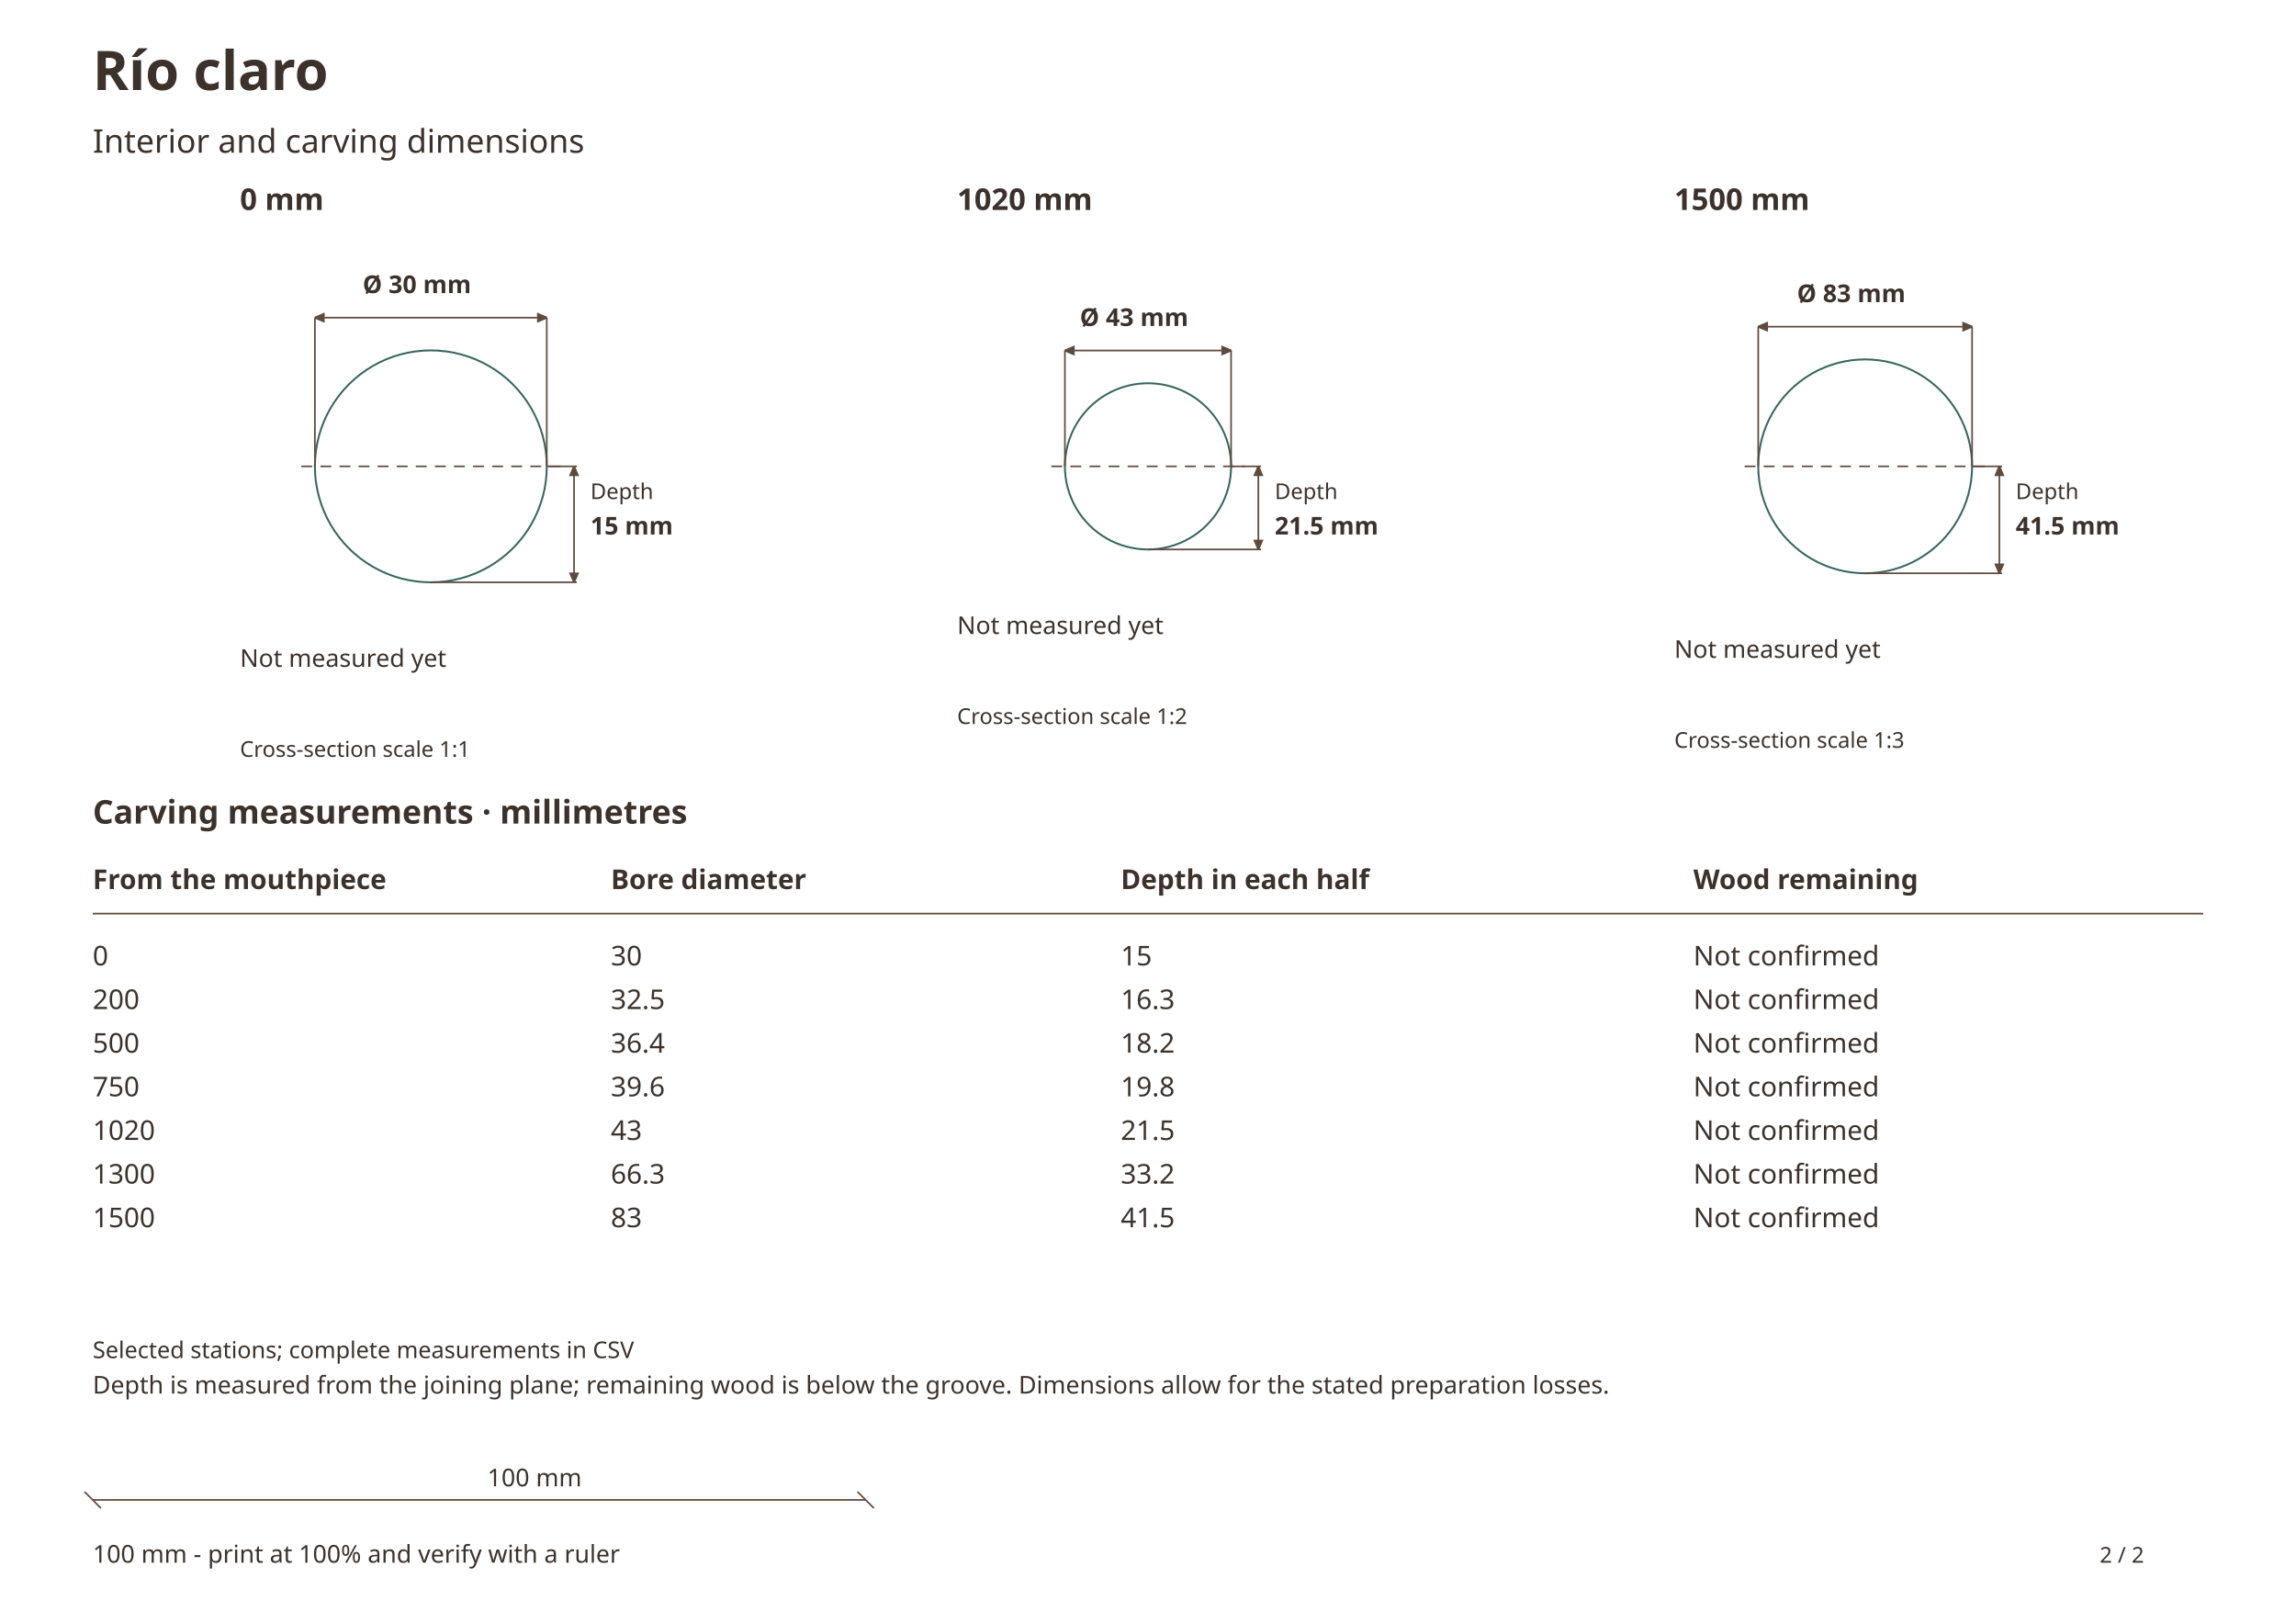
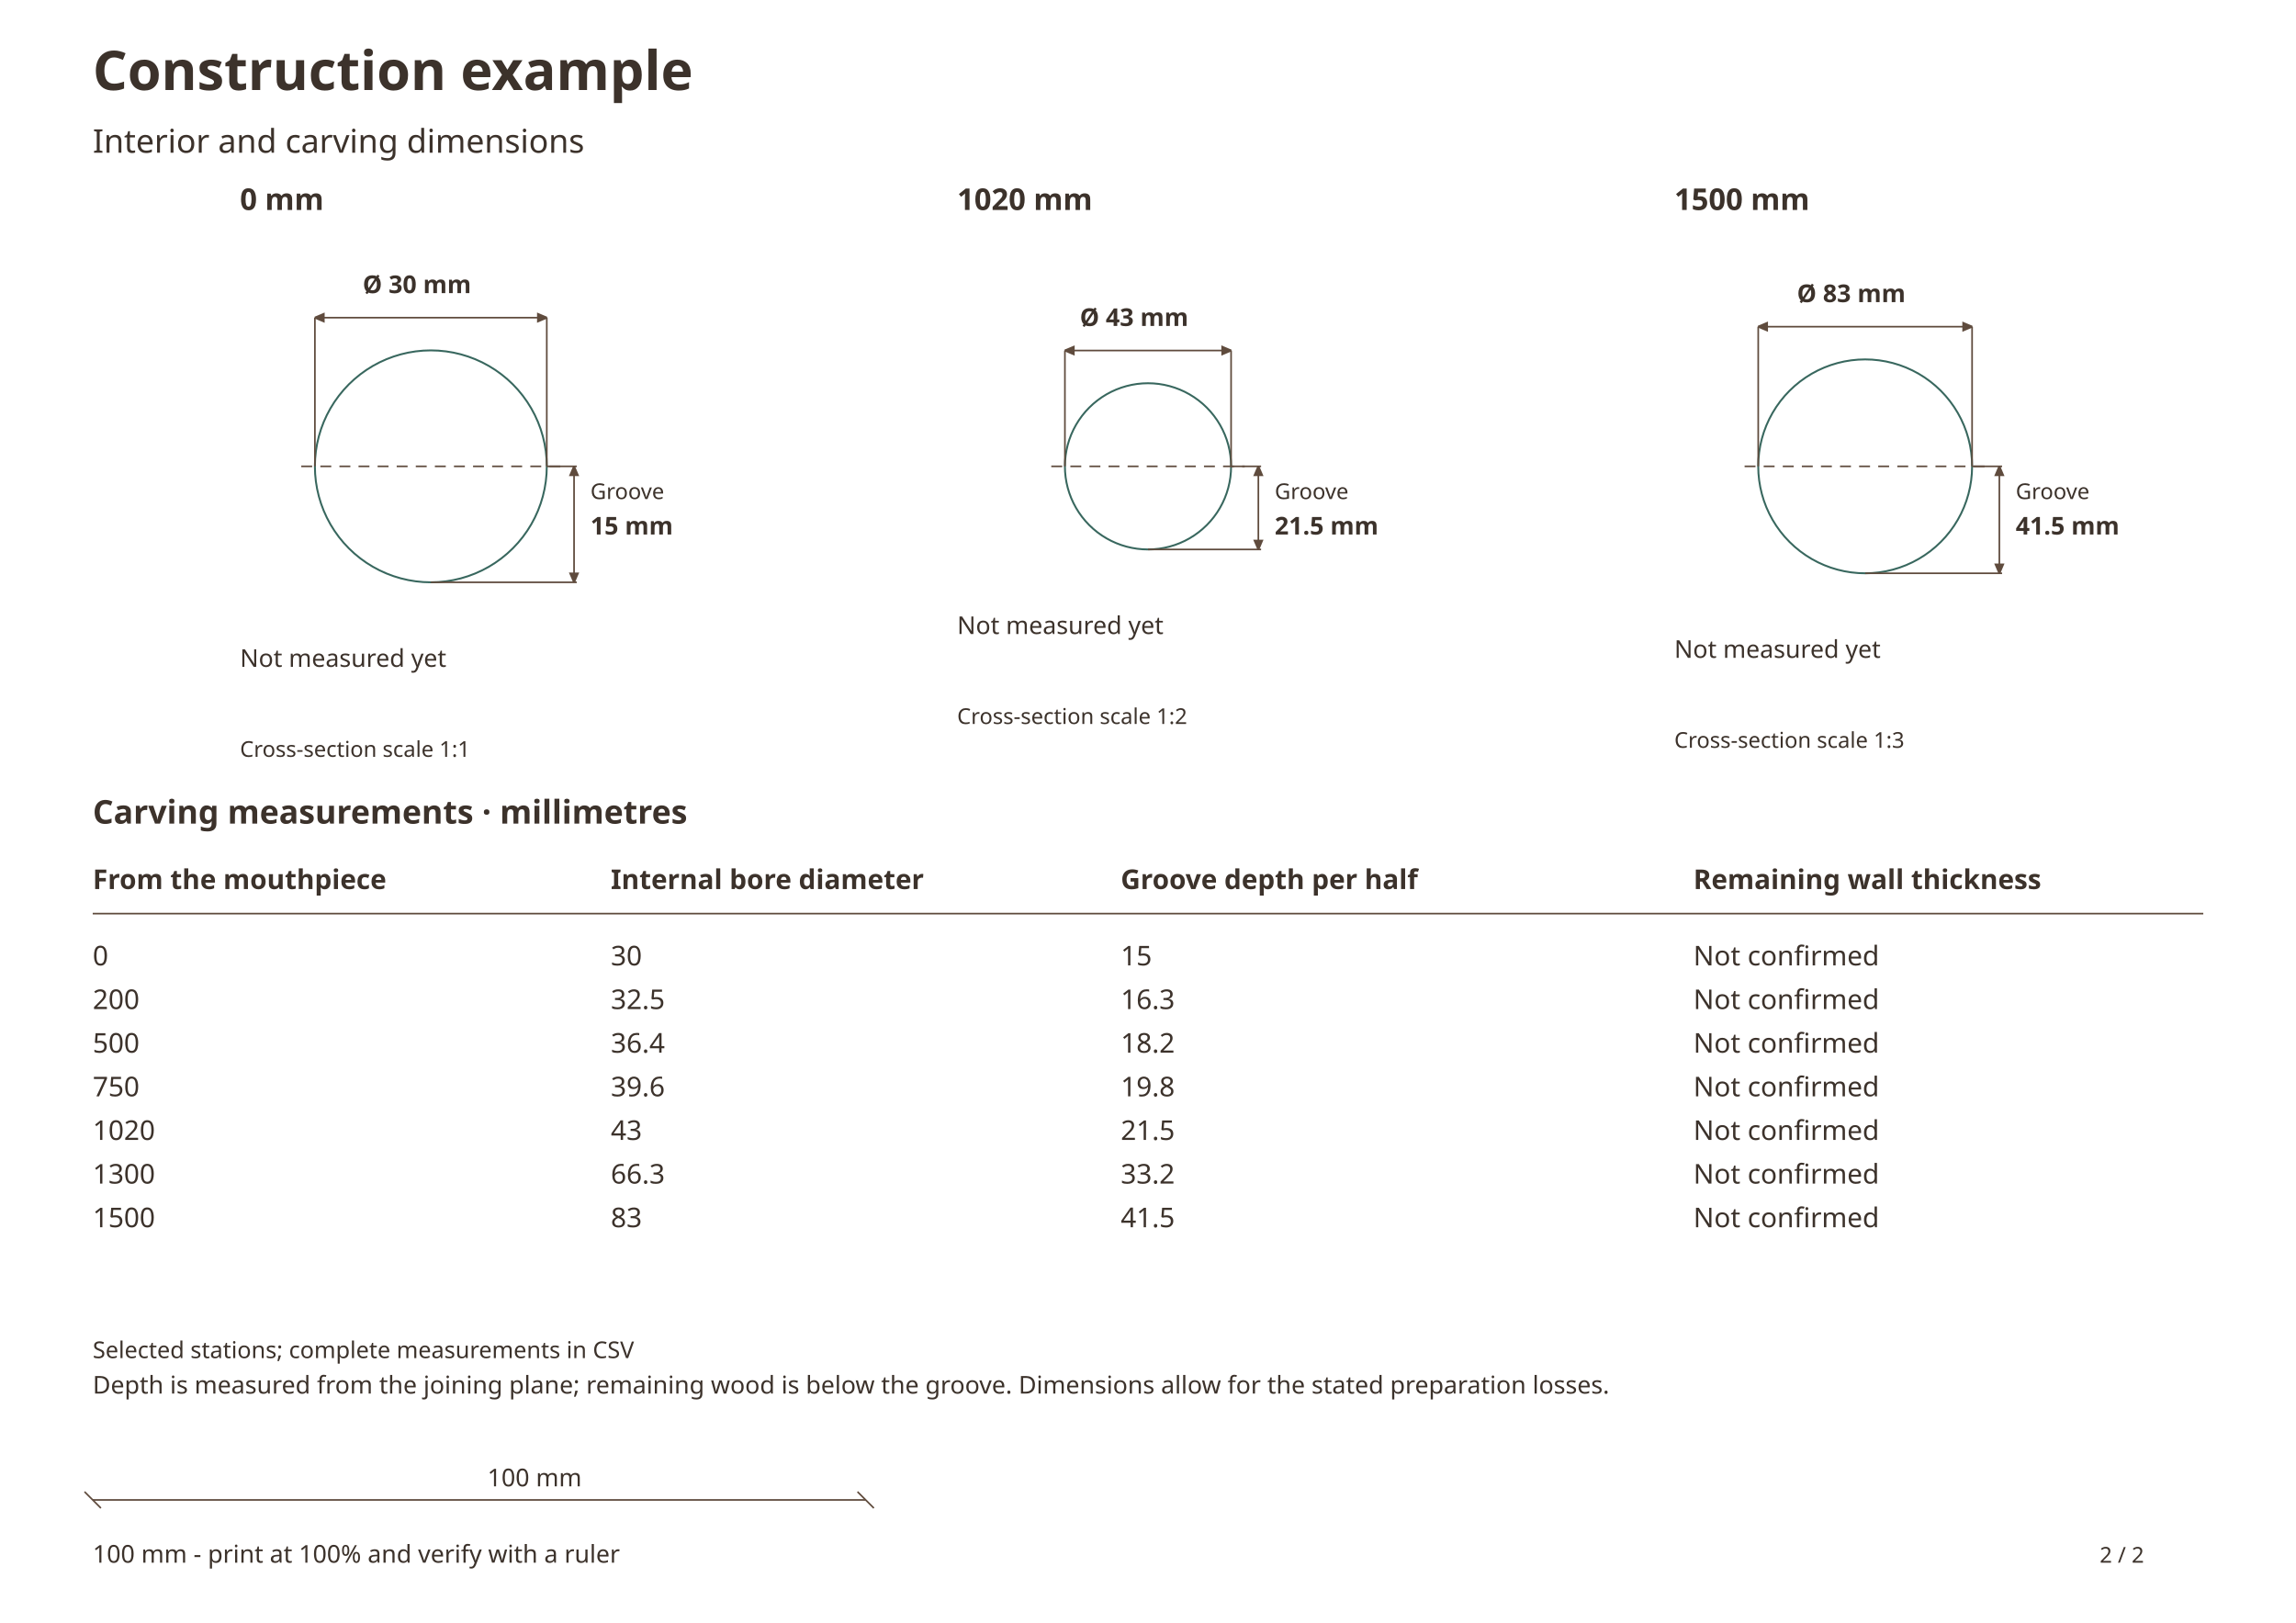
<svg xmlns="http://www.w3.org/2000/svg" width="842.0pt" height="595.0pt" viewBox="0 0 842.0 595.0" data-length-mm="1500.0">
  <polyline data-cavity="false" points="0,0 842,0 842,595 0,595 0,0" stroke="#ffffff" stroke-width="0.7" fill="#ffffff" stroke-dasharray="none" />
-   <text x="34" y="33" font-size="20.0" font-family="sans-serif" fill="#3c322b" font-weight="bold">Río claro</text>
+   <text x="34" y="33" font-size="20.0" font-family="sans-serif" fill="#3c322b" font-weight="bold">Construction example</text>
  <text x="34" y="56" font-size="12.0" font-family="sans-serif" fill="#3c322b" font-weight="normal">Interior and carving dimensions</text>
  <text x="88" y="77" font-size="11.0" font-family="sans-serif" fill="#3c322b" font-weight="bold">0 mm</text>
  <polyline data-cavity="true" points="200.52,171 200.429,173.781 200.156,176.55 199.703,179.295 199.071,182.005 198.263,184.668 197.283,187.272 196.135,189.806 194.823,192.26 193.354,194.623 191.733,196.884 189.968,199.035 188.066,201.066 186.035,202.968 183.884,204.733 181.623,206.354 179.26,207.823 176.806,209.135 174.272,210.283 171.668,211.263 169.005,212.071 166.295,212.703 163.55,213.156 160.781,213.429 158,213.52 155.219,213.429 152.45,213.156 149.705,212.703 146.995,212.071 144.332,211.263 141.728,210.283 139.194,209.135 136.74,207.823 134.377,206.354 132.116,204.733 129.965,202.968 127.934,201.066 126.032,199.035 124.267,196.884 122.646,194.623 121.177,192.26 119.865,189.806 118.717,187.272 117.737,184.668 116.929,182.005 116.297,179.295 115.844,176.55 115.571,173.781 115.48,171 115.571,168.219 115.844,165.45 116.297,162.705 116.929,159.995 117.737,157.332 118.717,154.728 119.865,152.194 121.177,149.74 122.646,147.377 124.267,145.116 126.032,142.965 127.934,140.934 129.965,139.032 132.116,137.267 134.377,135.646 136.74,134.177 139.194,132.865 141.728,131.717 144.332,130.737 146.995,129.929 149.705,129.297 152.45,128.844 155.219,128.571 158,128.48 160.781,128.571 163.55,128.844 166.295,129.297 169.005,129.929 171.668,130.737 174.272,131.717 176.806,132.865 179.26,134.177 181.623,135.646 183.884,137.267 186.035,139.032 188.066,140.934 189.968,142.965 191.733,145.116 193.354,147.377 194.823,149.74 196.135,152.194 197.283,154.728 198.263,157.332 199.071,159.995 199.703,162.705 200.156,165.45 200.429,168.219 200.52,171 200.52,171" stroke="#38675e" stroke-width="0.7" fill="#ffffff" stroke-dasharray="none" />
  <polyline data-cavity="false" points="110.48,171 205.52,171" stroke="#5f4b3d" stroke-width="0.6" fill="none" stroke-dasharray="4 3" />
  <polyline data-cavity="false" points="115.48,171 115.48,116.48" stroke="#5f4b3d" stroke-width="0.6" fill="none" stroke-dasharray="none" />
  <polyline data-cavity="false" points="200.52,171 200.52,116.48" stroke="#5f4b3d" stroke-width="0.6" fill="none" stroke-dasharray="none" />
  <polyline data-cavity="false" points="115.48,116.48 200.52,116.48" stroke="#5f4b3d" stroke-width="0.6" fill="none" stroke-dasharray="none" />
  <polyline data-cavity="false" points="115.48,116.48 118.704,117.843 118.704,115.117 115.48,116.48" stroke="#5f4b3d" stroke-width="0.7" fill="#5f4b3d" stroke-dasharray="none" />
  <polyline data-cavity="false" points="200.52,116.48 197.296,115.117 197.296,117.843 200.52,116.48" stroke="#5f4b3d" stroke-width="0.7" fill="#5f4b3d" stroke-dasharray="none" />
  <text x="133" y="107.48" font-size="9.0" font-family="sans-serif" fill="#3c322b" font-weight="bold">Ø 30 mm</text>
  <polyline data-cavity="false" points="158,213.52 211.52,213.52" stroke="#5f4b3d" stroke-width="0.6" fill="none" stroke-dasharray="none" />
  <polyline data-cavity="false" points="200.52,171 211.52,171" stroke="#5f4b3d" stroke-width="0.6" fill="none" stroke-dasharray="none" />
  <polyline data-cavity="false" points="210.52,171 210.52,213.52" stroke="#5f4b3d" stroke-width="0.6" fill="none" stroke-dasharray="none" />
  <polyline data-cavity="false" points="210.52,171 209.157,174.224 211.883,174.224 210.52,171" stroke="#5f4b3d" stroke-width="0.7" fill="#5f4b3d" stroke-dasharray="none" />
  <polyline data-cavity="false" points="210.52,213.52 211.883,210.296 209.157,210.296 210.52,213.52" stroke="#5f4b3d" stroke-width="0.7" fill="#5f4b3d" stroke-dasharray="none" />
  <text x="216.52" y="196" font-size="9.0" font-family="sans-serif" fill="#3c322b" font-weight="bold">15 mm</text>
-   <text x="216.52" y="183" font-size="8.0" font-family="sans-serif" fill="#3c322b" font-weight="normal">Depth</text>
+   <text x="216.52" y="183" font-size="8.0" font-family="sans-serif" fill="#3c322b" font-weight="normal">Groove</text>
  <text x="88" y="244.52" font-size="9.0" font-family="sans-serif" fill="#3c322b" font-weight="normal">Not measured yet</text>
  <text x="88" y="277.52" font-size="8.0" font-family="sans-serif" fill="#3c322b" font-weight="normal">Cross-section scale 1:1</text>
  <text x="351" y="77" font-size="11.0" font-family="sans-serif" fill="#3c322b" font-weight="bold">1020 mm</text>
  <polyline data-cavity="true" points="451.472,171 451.407,172.993 451.212,174.977 450.887,176.945 450.434,178.887 449.855,180.795 449.153,182.661 448.33,184.478 447.39,186.236 446.337,187.93 445.175,189.55 443.91,191.092 442.547,192.547 441.092,193.91 439.55,195.175 437.93,196.337 436.236,197.39 434.478,198.33 432.661,199.153 430.795,199.855 428.887,200.434 426.945,200.887 424.977,201.212 422.993,201.407 421,201.472 419.007,201.407 417.023,201.212 415.055,200.887 413.113,200.434 411.205,199.855 409.339,199.153 407.522,198.33 405.764,197.39 404.07,196.337 402.45,195.175 400.908,193.91 399.453,192.547 398.09,191.092 396.825,189.55 395.663,187.93 394.61,186.236 393.67,184.478 392.847,182.661 392.145,180.795 391.566,178.887 391.113,176.945 390.788,174.977 390.593,172.993 390.528,171 390.593,169.007 390.788,167.023 391.113,165.055 391.566,163.113 392.145,161.205 392.847,159.339 393.67,157.522 394.61,155.764 395.663,154.07 396.825,152.45 398.09,150.908 399.453,149.453 400.908,148.09 402.45,146.825 404.07,145.663 405.764,144.61 407.522,143.67 409.339,142.847 411.205,142.145 413.113,141.566 415.055,141.113 417.023,140.788 419.007,140.593 421,140.528 422.993,140.593 424.977,140.788 426.945,141.113 428.887,141.566 430.795,142.145 432.661,142.847 434.478,143.67 436.236,144.61 437.93,145.663 439.55,146.825 441.092,148.09 442.547,149.453 443.91,150.908 445.175,152.45 446.337,154.07 447.39,155.764 448.33,157.522 449.153,159.339 449.855,161.205 450.434,163.113 450.887,165.055 451.212,167.023 451.407,169.007 451.472,171 451.472,171" stroke="#38675e" stroke-width="0.7" fill="#ffffff" stroke-dasharray="none" />
  <polyline data-cavity="false" points="385.528,171 456.472,171" stroke="#5f4b3d" stroke-width="0.6" fill="none" stroke-dasharray="4 3" />
  <polyline data-cavity="false" points="390.528,171 390.528,128.528" stroke="#5f4b3d" stroke-width="0.6" fill="none" stroke-dasharray="none" />
  <polyline data-cavity="false" points="451.472,171 451.472,128.528" stroke="#5f4b3d" stroke-width="0.6" fill="none" stroke-dasharray="none" />
  <polyline data-cavity="false" points="390.528,128.528 451.472,128.528" stroke="#5f4b3d" stroke-width="0.6" fill="none" stroke-dasharray="none" />
  <polyline data-cavity="false" points="390.528,128.528 393.751,129.891 393.751,127.165 390.528,128.528" stroke="#5f4b3d" stroke-width="0.7" fill="#5f4b3d" stroke-dasharray="none" />
  <polyline data-cavity="false" points="451.472,128.528 448.249,127.165 448.249,129.891 451.472,128.528" stroke="#5f4b3d" stroke-width="0.7" fill="#5f4b3d" stroke-dasharray="none" />
  <text x="396" y="119.528" font-size="9.0" font-family="sans-serif" fill="#3c322b" font-weight="bold">Ø 43 mm</text>
  <polyline data-cavity="false" points="421,201.472 462.472,201.472" stroke="#5f4b3d" stroke-width="0.6" fill="none" stroke-dasharray="none" />
  <polyline data-cavity="false" points="451.472,171 462.472,171" stroke="#5f4b3d" stroke-width="0.6" fill="none" stroke-dasharray="none" />
  <polyline data-cavity="false" points="461.472,171 461.472,201.472" stroke="#5f4b3d" stroke-width="0.6" fill="none" stroke-dasharray="none" />
  <polyline data-cavity="false" points="461.472,171 460.109,174.224 462.835,174.224 461.472,171" stroke="#5f4b3d" stroke-width="0.7" fill="#5f4b3d" stroke-dasharray="none" />
  <polyline data-cavity="false" points="461.472,201.472 462.835,198.249 460.109,198.249 461.472,201.472" stroke="#5f4b3d" stroke-width="0.7" fill="#5f4b3d" stroke-dasharray="none" />
  <text x="467.472" y="196" font-size="9.0" font-family="sans-serif" fill="#3c322b" font-weight="bold">21.5 mm</text>
-   <text x="467.472" y="183" font-size="8.0" font-family="sans-serif" fill="#3c322b" font-weight="normal">Depth</text>
+   <text x="467.472" y="183" font-size="8.0" font-family="sans-serif" fill="#3c322b" font-weight="normal">Groove</text>
  <text x="351" y="232.472" font-size="9.0" font-family="sans-serif" fill="#3c322b" font-weight="normal">Not measured yet</text>
  <text x="351" y="265.472" font-size="8.0" font-family="sans-serif" fill="#3c322b" font-weight="normal">Cross-section scale 1:2</text>
  <text x="614" y="77" font-size="11.0" font-family="sans-serif" fill="#3c322b" font-weight="bold">1500 mm</text>
  <polyline data-cavity="true" points="723.213,171 723.129,173.565 722.877,176.118 722.459,178.65 721.876,181.149 721.132,183.604 720.228,186.006 719.169,188.343 717.959,190.606 716.604,192.785 715.109,194.871 713.482,196.855 711.727,198.727 709.855,200.482 707.871,202.109 705.785,203.604 703.606,204.959 701.343,206.169 699.006,207.228 696.604,208.132 694.149,208.876 691.65,209.459 689.118,209.877 686.565,210.129 684,210.213 681.435,210.129 678.882,209.877 676.35,209.459 673.851,208.876 671.396,208.132 668.994,207.228 666.657,206.169 664.394,204.959 662.215,203.604 660.129,202.109 658.145,200.482 656.273,198.727 654.518,196.855 652.891,194.871 651.396,192.785 650.041,190.606 648.831,188.343 647.772,186.006 646.868,183.604 646.124,181.149 645.541,178.65 645.123,176.118 644.871,173.565 644.787,171 644.871,168.435 645.123,165.882 645.541,163.35 646.124,160.851 646.868,158.396 647.772,155.994 648.831,153.657 650.041,151.394 651.396,149.215 652.891,147.129 654.518,145.145 656.273,143.273 658.145,141.518 660.129,139.891 662.215,138.396 664.394,137.041 666.657,135.831 668.994,134.772 671.396,133.868 673.851,133.124 676.35,132.541 678.882,132.123 681.435,131.871 684,131.787 686.565,131.871 689.118,132.123 691.65,132.541 694.149,133.124 696.604,133.868 699.006,134.772 701.343,135.831 703.606,137.041 705.785,138.396 707.871,139.891 709.855,141.518 711.727,143.273 713.482,145.145 715.109,147.129 716.604,149.215 717.959,151.394 719.169,153.657 720.228,155.994 721.132,158.396 721.876,160.851 722.459,163.35 722.877,165.882 723.129,168.435 723.213,171 723.213,171" stroke="#38675e" stroke-width="0.7" fill="#ffffff" stroke-dasharray="none" />
  <polyline data-cavity="false" points="639.787,171 728.213,171" stroke="#5f4b3d" stroke-width="0.6" fill="none" stroke-dasharray="4 3" />
  <polyline data-cavity="false" points="644.787,171 644.787,119.787" stroke="#5f4b3d" stroke-width="0.6" fill="none" stroke-dasharray="none" />
  <polyline data-cavity="false" points="723.213,171 723.213,119.787" stroke="#5f4b3d" stroke-width="0.6" fill="none" stroke-dasharray="none" />
  <polyline data-cavity="false" points="644.787,119.787 723.213,119.787" stroke="#5f4b3d" stroke-width="0.6" fill="none" stroke-dasharray="none" />
  <polyline data-cavity="false" points="644.787,119.787 648.011,121.15 648.011,118.424 644.787,119.787" stroke="#5f4b3d" stroke-width="0.7" fill="#5f4b3d" stroke-dasharray="none" />
  <polyline data-cavity="false" points="723.213,119.787 719.989,118.424 719.989,121.15 723.213,119.787" stroke="#5f4b3d" stroke-width="0.7" fill="#5f4b3d" stroke-dasharray="none" />
  <text x="659" y="110.787" font-size="9.0" font-family="sans-serif" fill="#3c322b" font-weight="bold">Ø 83 mm</text>
  <polyline data-cavity="false" points="684,210.213 734.213,210.213" stroke="#5f4b3d" stroke-width="0.6" fill="none" stroke-dasharray="none" />
  <polyline data-cavity="false" points="723.213,171 734.213,171" stroke="#5f4b3d" stroke-width="0.6" fill="none" stroke-dasharray="none" />
  <polyline data-cavity="false" points="733.213,171 733.213,210.213" stroke="#5f4b3d" stroke-width="0.6" fill="none" stroke-dasharray="none" />
  <polyline data-cavity="false" points="733.213,171 731.85,174.224 734.576,174.224 733.213,171" stroke="#5f4b3d" stroke-width="0.7" fill="#5f4b3d" stroke-dasharray="none" />
  <polyline data-cavity="false" points="733.213,210.213 734.576,206.989 731.85,206.989 733.213,210.213" stroke="#5f4b3d" stroke-width="0.7" fill="#5f4b3d" stroke-dasharray="none" />
  <text x="739.213" y="196" font-size="9.0" font-family="sans-serif" fill="#3c322b" font-weight="bold">41.5 mm</text>
-   <text x="739.213" y="183" font-size="8.0" font-family="sans-serif" fill="#3c322b" font-weight="normal">Depth</text>
+   <text x="739.213" y="183" font-size="8.0" font-family="sans-serif" fill="#3c322b" font-weight="normal">Groove</text>
  <text x="614" y="241.213" font-size="9.0" font-family="sans-serif" fill="#3c322b" font-weight="normal">Not measured yet</text>
  <text x="614" y="274.213" font-size="8.0" font-family="sans-serif" fill="#3c322b" font-weight="normal">Cross-section scale 1:3</text>
  <text x="34" y="302" font-size="12.0" font-family="sans-serif" fill="#3c322b" font-weight="bold">Carving measurements · millimetres</text>
  <text x="34" y="326" font-size="10.0" font-family="sans-serif" fill="#3c322b" font-weight="bold">From the mouthpiece</text>
-   <text x="224" y="326" font-size="10.0" font-family="sans-serif" fill="#3c322b" font-weight="bold">Bore diameter</text>
-   <text x="411" y="326" font-size="10.0" font-family="sans-serif" fill="#3c322b" font-weight="bold">Depth in each half</text>
-   <text x="621" y="326" font-size="10.0" font-family="sans-serif" fill="#3c322b" font-weight="bold">Wood remaining</text>
+   <text x="224" y="326" font-size="10.0" font-family="sans-serif" fill="#3c322b" font-weight="bold">Internal bore diameter</text>
+   <text x="411" y="326" font-size="10.0" font-family="sans-serif" fill="#3c322b" font-weight="bold">Groove depth per half</text>
+   <text x="621" y="326" font-size="10.0" font-family="sans-serif" fill="#3c322b" font-weight="bold">Remaining wall thickness</text>
  <polyline data-cavity="false" points="34,335 808,335" stroke="#5f4b3d" stroke-width="0.6" fill="none" stroke-dasharray="none" />
  <text x="34" y="354" font-size="10.0" font-family="sans-serif" fill="#3c322b" font-weight="normal">0</text>
  <text x="224" y="354" font-size="10.0" font-family="sans-serif" fill="#3c322b" font-weight="normal">30</text>
  <text x="411" y="354" font-size="10.0" font-family="sans-serif" fill="#3c322b" font-weight="normal">15</text>
  <text x="621" y="354" font-size="10.0" font-family="sans-serif" fill="#3c322b" font-weight="normal">Not confirmed</text>
  <text x="34" y="370" font-size="10.0" font-family="sans-serif" fill="#3c322b" font-weight="normal">200</text>
  <text x="224" y="370" font-size="10.0" font-family="sans-serif" fill="#3c322b" font-weight="normal">32.5</text>
  <text x="411" y="370" font-size="10.0" font-family="sans-serif" fill="#3c322b" font-weight="normal">16.3</text>
  <text x="621" y="370" font-size="10.0" font-family="sans-serif" fill="#3c322b" font-weight="normal">Not confirmed</text>
  <text x="34" y="386" font-size="10.0" font-family="sans-serif" fill="#3c322b" font-weight="normal">500</text>
  <text x="224" y="386" font-size="10.0" font-family="sans-serif" fill="#3c322b" font-weight="normal">36.4</text>
  <text x="411" y="386" font-size="10.0" font-family="sans-serif" fill="#3c322b" font-weight="normal">18.2</text>
  <text x="621" y="386" font-size="10.0" font-family="sans-serif" fill="#3c322b" font-weight="normal">Not confirmed</text>
  <text x="34" y="402" font-size="10.0" font-family="sans-serif" fill="#3c322b" font-weight="normal">750</text>
  <text x="224" y="402" font-size="10.0" font-family="sans-serif" fill="#3c322b" font-weight="normal">39.6</text>
  <text x="411" y="402" font-size="10.0" font-family="sans-serif" fill="#3c322b" font-weight="normal">19.8</text>
  <text x="621" y="402" font-size="10.0" font-family="sans-serif" fill="#3c322b" font-weight="normal">Not confirmed</text>
  <text x="34" y="418" font-size="10.0" font-family="sans-serif" fill="#3c322b" font-weight="normal">1020</text>
  <text x="224" y="418" font-size="10.0" font-family="sans-serif" fill="#3c322b" font-weight="normal">43</text>
  <text x="411" y="418" font-size="10.0" font-family="sans-serif" fill="#3c322b" font-weight="normal">21.5</text>
  <text x="621" y="418" font-size="10.0" font-family="sans-serif" fill="#3c322b" font-weight="normal">Not confirmed</text>
  <text x="34" y="434" font-size="10.0" font-family="sans-serif" fill="#3c322b" font-weight="normal">1300</text>
  <text x="224" y="434" font-size="10.0" font-family="sans-serif" fill="#3c322b" font-weight="normal">66.3</text>
  <text x="411" y="434" font-size="10.0" font-family="sans-serif" fill="#3c322b" font-weight="normal">33.2</text>
  <text x="621" y="434" font-size="10.0" font-family="sans-serif" fill="#3c322b" font-weight="normal">Not confirmed</text>
  <text x="34" y="450" font-size="10.0" font-family="sans-serif" fill="#3c322b" font-weight="normal">1500</text>
  <text x="224" y="450" font-size="10.0" font-family="sans-serif" fill="#3c322b" font-weight="normal">83</text>
  <text x="411" y="450" font-size="10.0" font-family="sans-serif" fill="#3c322b" font-weight="normal">41.5</text>
  <text x="621" y="450" font-size="10.0" font-family="sans-serif" fill="#3c322b" font-weight="normal">Not confirmed</text>
  <text x="34" y="498" font-size="8.5" font-family="sans-serif" fill="#3c322b" font-weight="normal">Selected stations; complete measurements in CSV</text>
  <text x="34" y="511" font-size="9.0" font-family="sans-serif" fill="#3c322b" font-weight="normal">Depth is measured from the joining plane; remaining wood is below the groove. Dimensions allow for the stated preparation losses.</text>
  <polyline data-cavity="false" points="34,550 317.465,550" stroke="#5f4b3d" stroke-width="0.6" fill="none" stroke-dasharray="none" />
  <polyline data-cavity="false" points="31,547 37,553" stroke="#5f4b3d" stroke-width="0.6" fill="none" stroke-dasharray="none" />
  <polyline data-cavity="false" points="314.465,547 320.465,553" stroke="#5f4b3d" stroke-width="0.6" fill="none" stroke-dasharray="none" />
  <text x="178.732" y="545" font-size="9.0" font-family="sans-serif" fill="#3c322b" font-weight="normal">100 mm</text>
  <text x="34" y="573" font-size="9.0" font-family="sans-serif" fill="#3c322b" font-weight="normal">100 mm - print at 100% and verify with a ruler</text>
  <text x="770" y="573" font-size="8.0" font-family="sans-serif" fill="#3c322b" font-weight="normal">2 / 2</text>
</svg>
